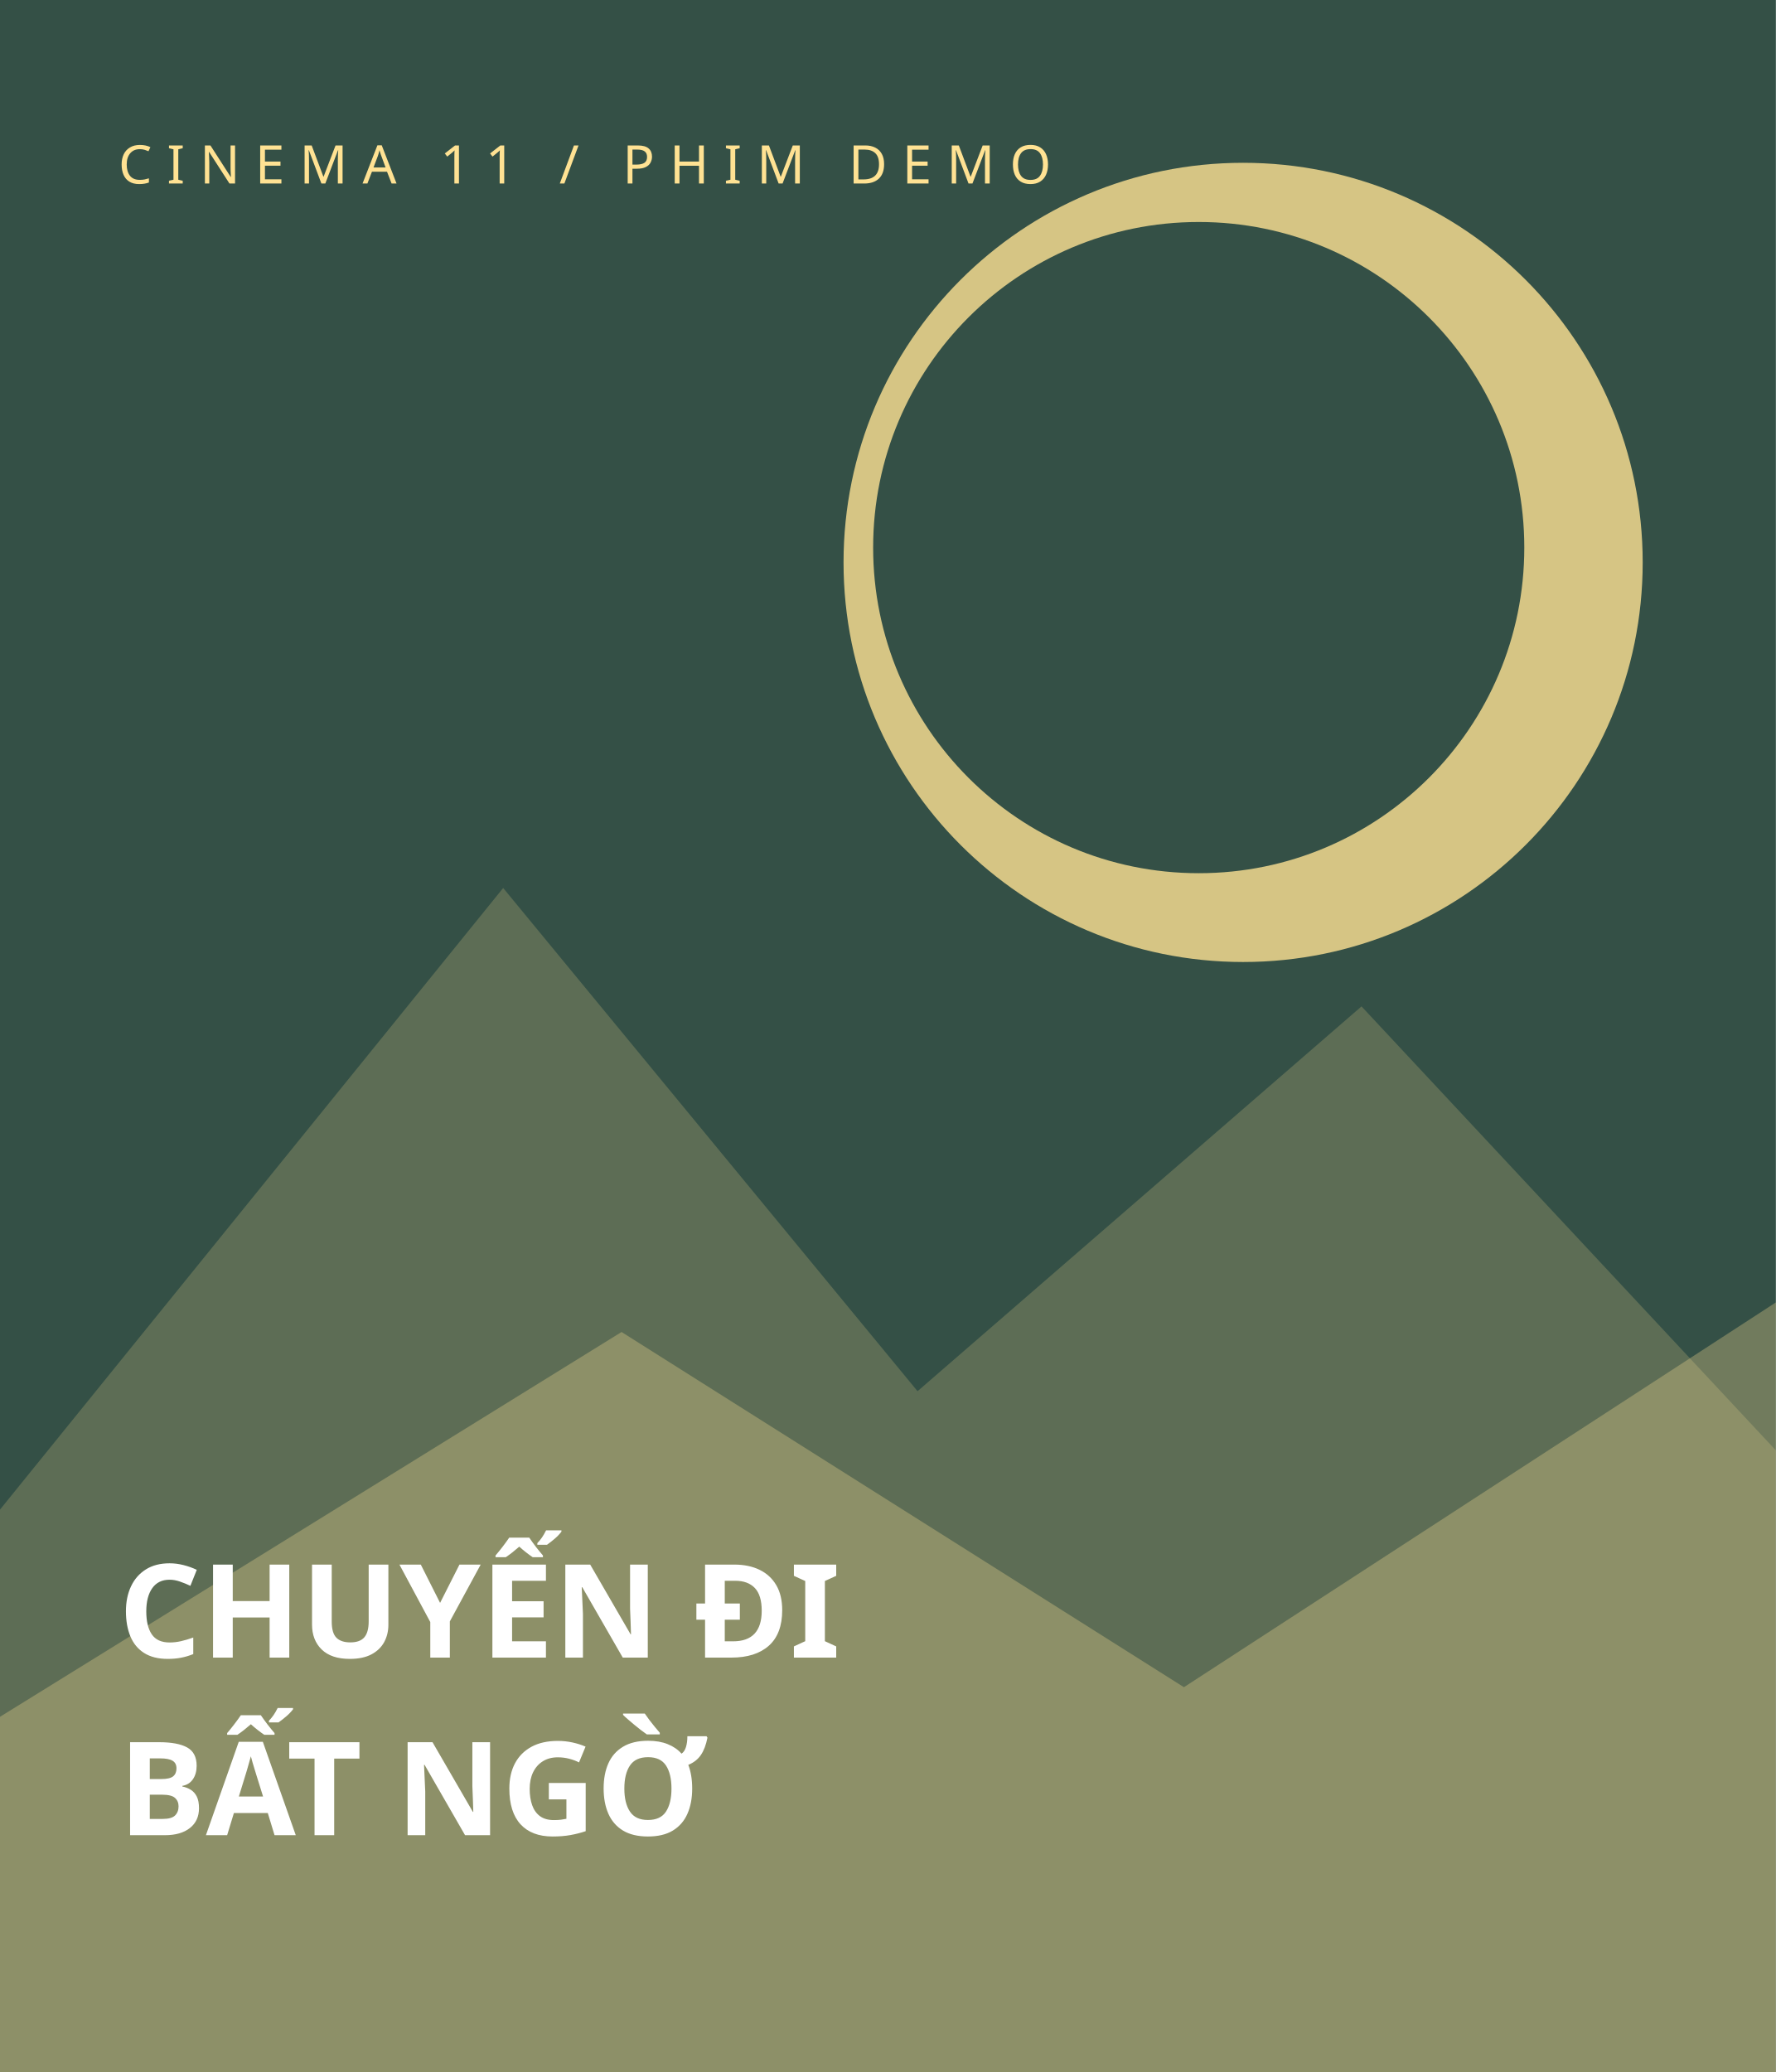
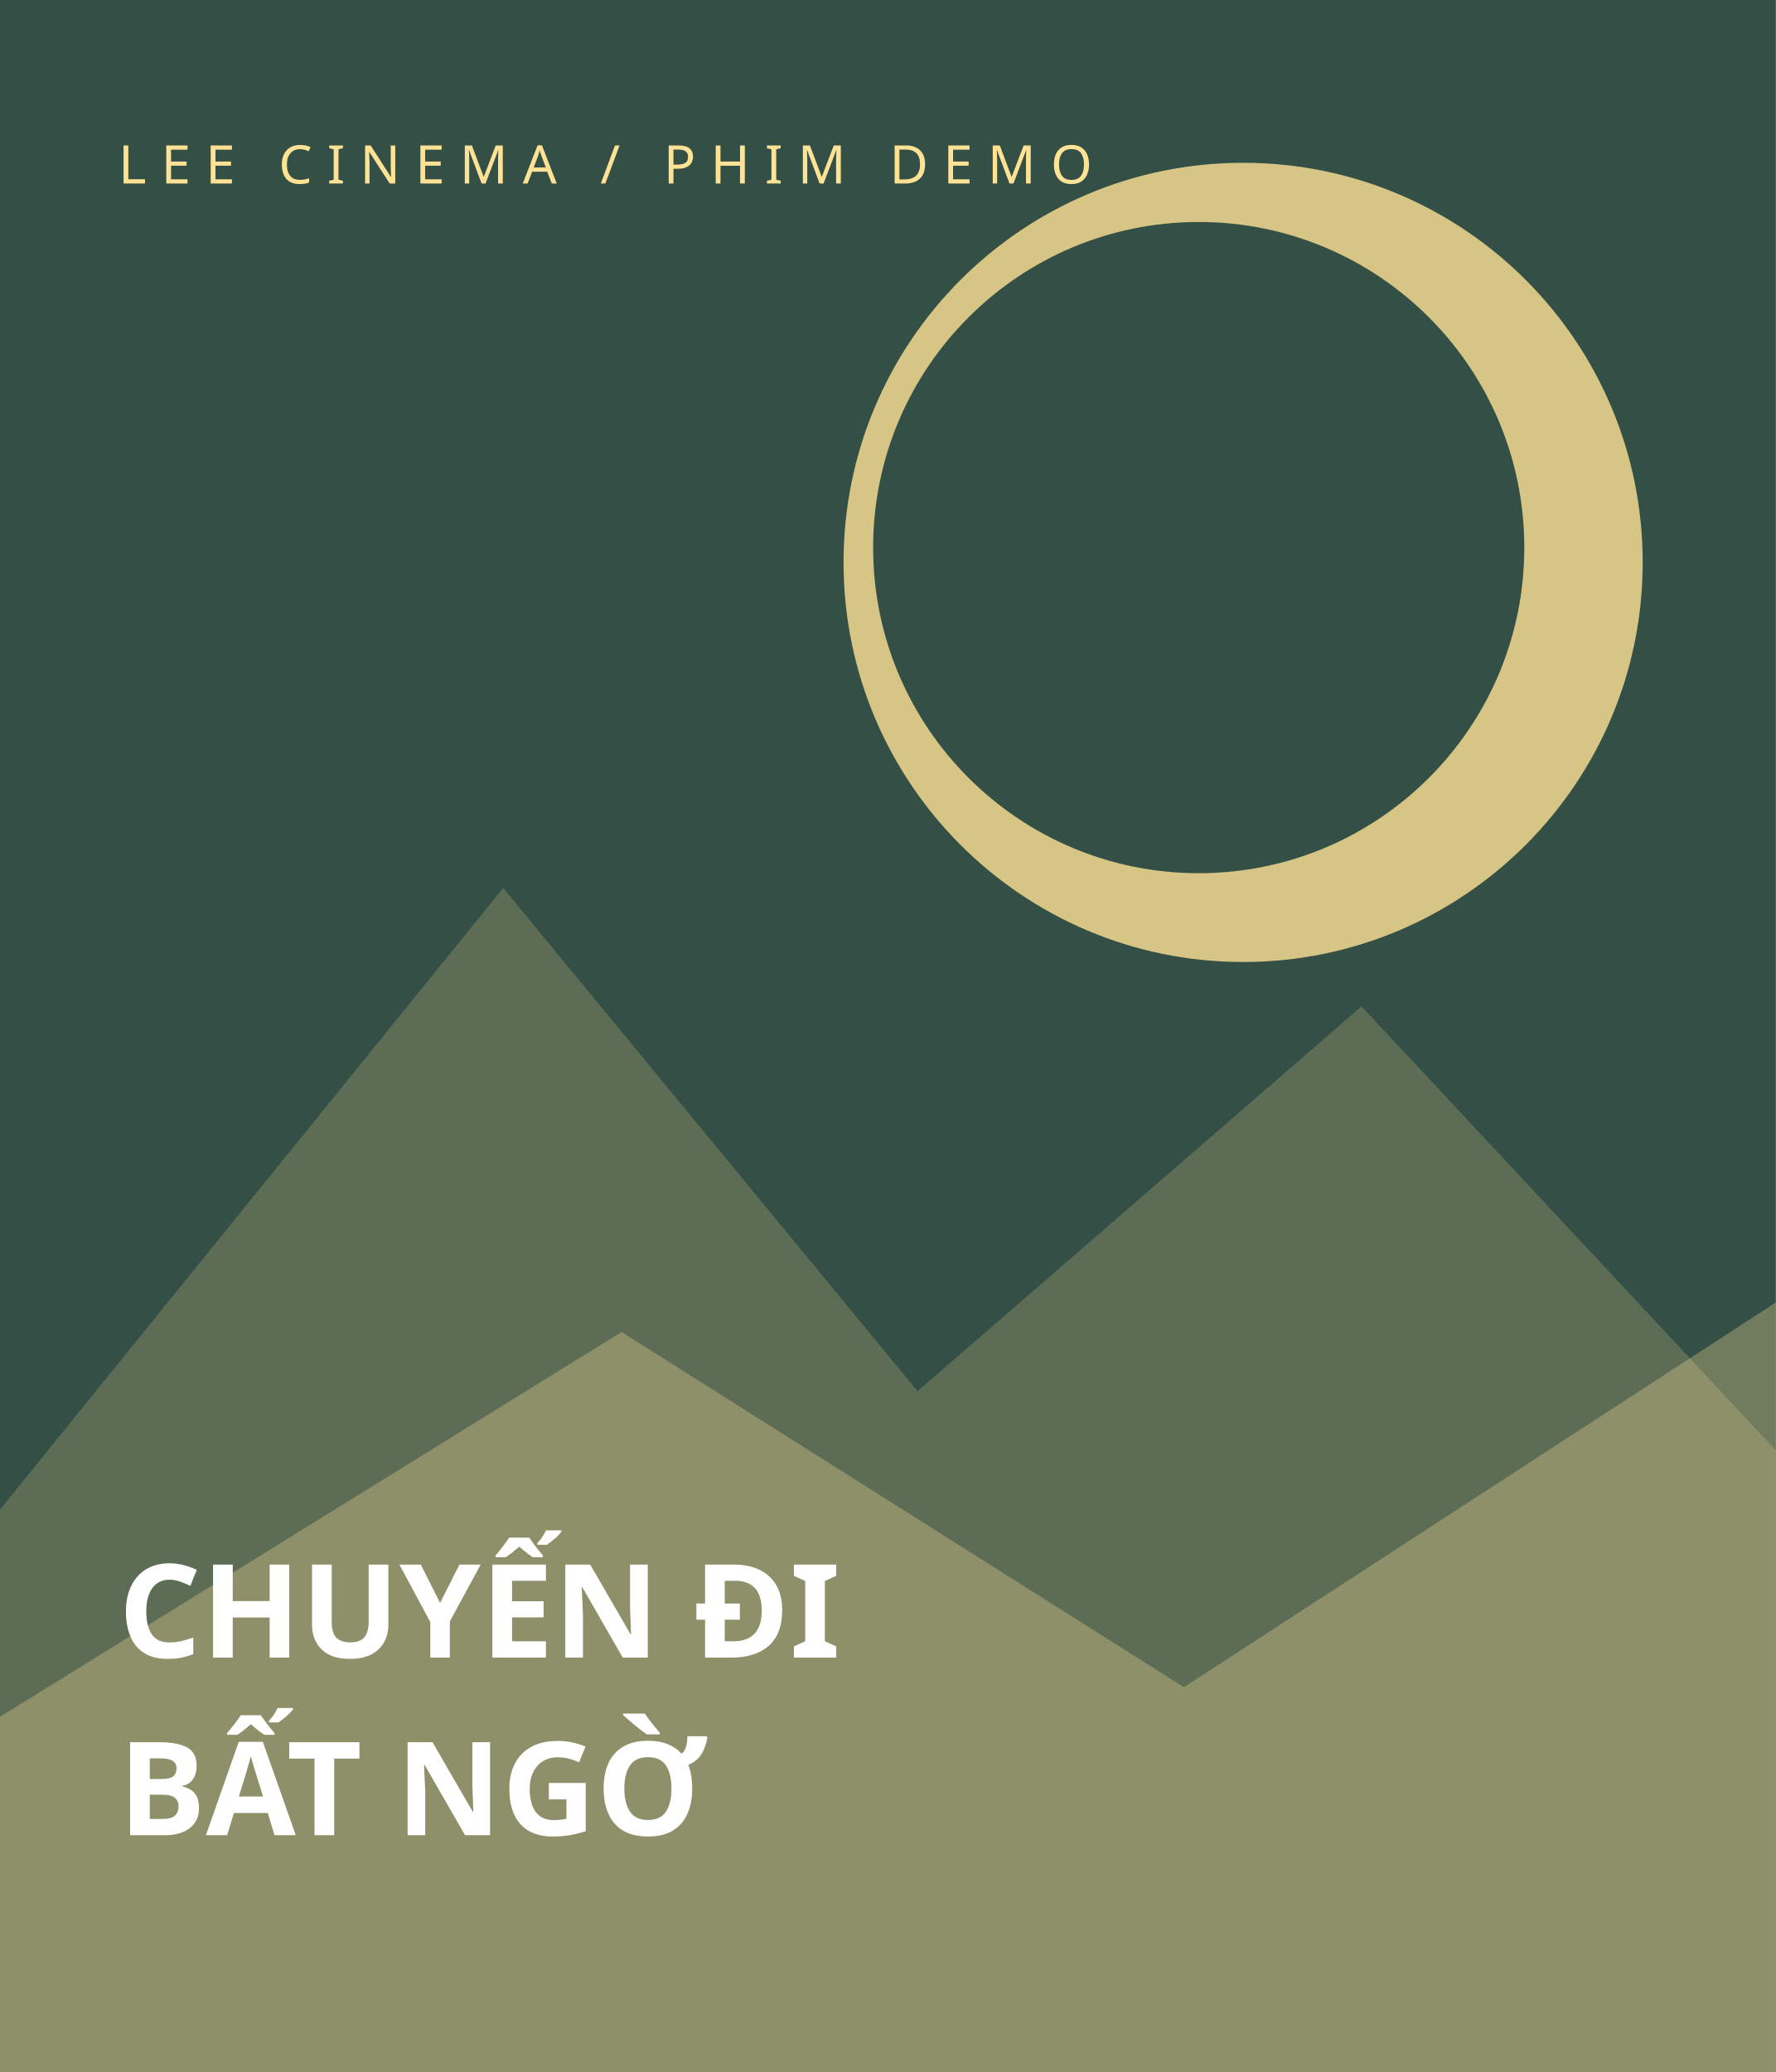
<svg xmlns="http://www.w3.org/2000/svg" viewBox="0 0 600 700">
  <rect width="600" height="700" fill="#345046" />
  <circle cx="420" cy="190" r="135" fill="#ffe293" opacity=".8" />
  <circle cx="405" cy="185" r="110" fill="#345046" />
  <path d="M0 510 L170 300 L310 470 L460 340 L600 490 V700 H0Z" fill="#ffe293" opacity=".2" />
  <path d="M0 580 L210 450 L400 570 L600 440 V700 H0Z" fill="#ffe293" opacity=".3" />
-   <text x="40" y="62" fill="#ffe293" font-family="sans-serif" font-size="18" letter-spacing="5">CINEMA 11 / PHIM DEMO</text>
+   <text x="40" y="62" fill="#ffe293" font-family="sans-serif" font-size="18" letter-spacing="5">LEE CINEMA / PHIM DEMO</text>
  <text x="40" y="560" fill="#fff" font-family="sans-serif" font-size="44" font-weight="bold">CHUYẾN ĐI</text>
  <text x="40" y="620" fill="#fff" font-family="sans-serif" font-size="44" font-weight="bold">BẤT NGỜ</text>
</svg>
